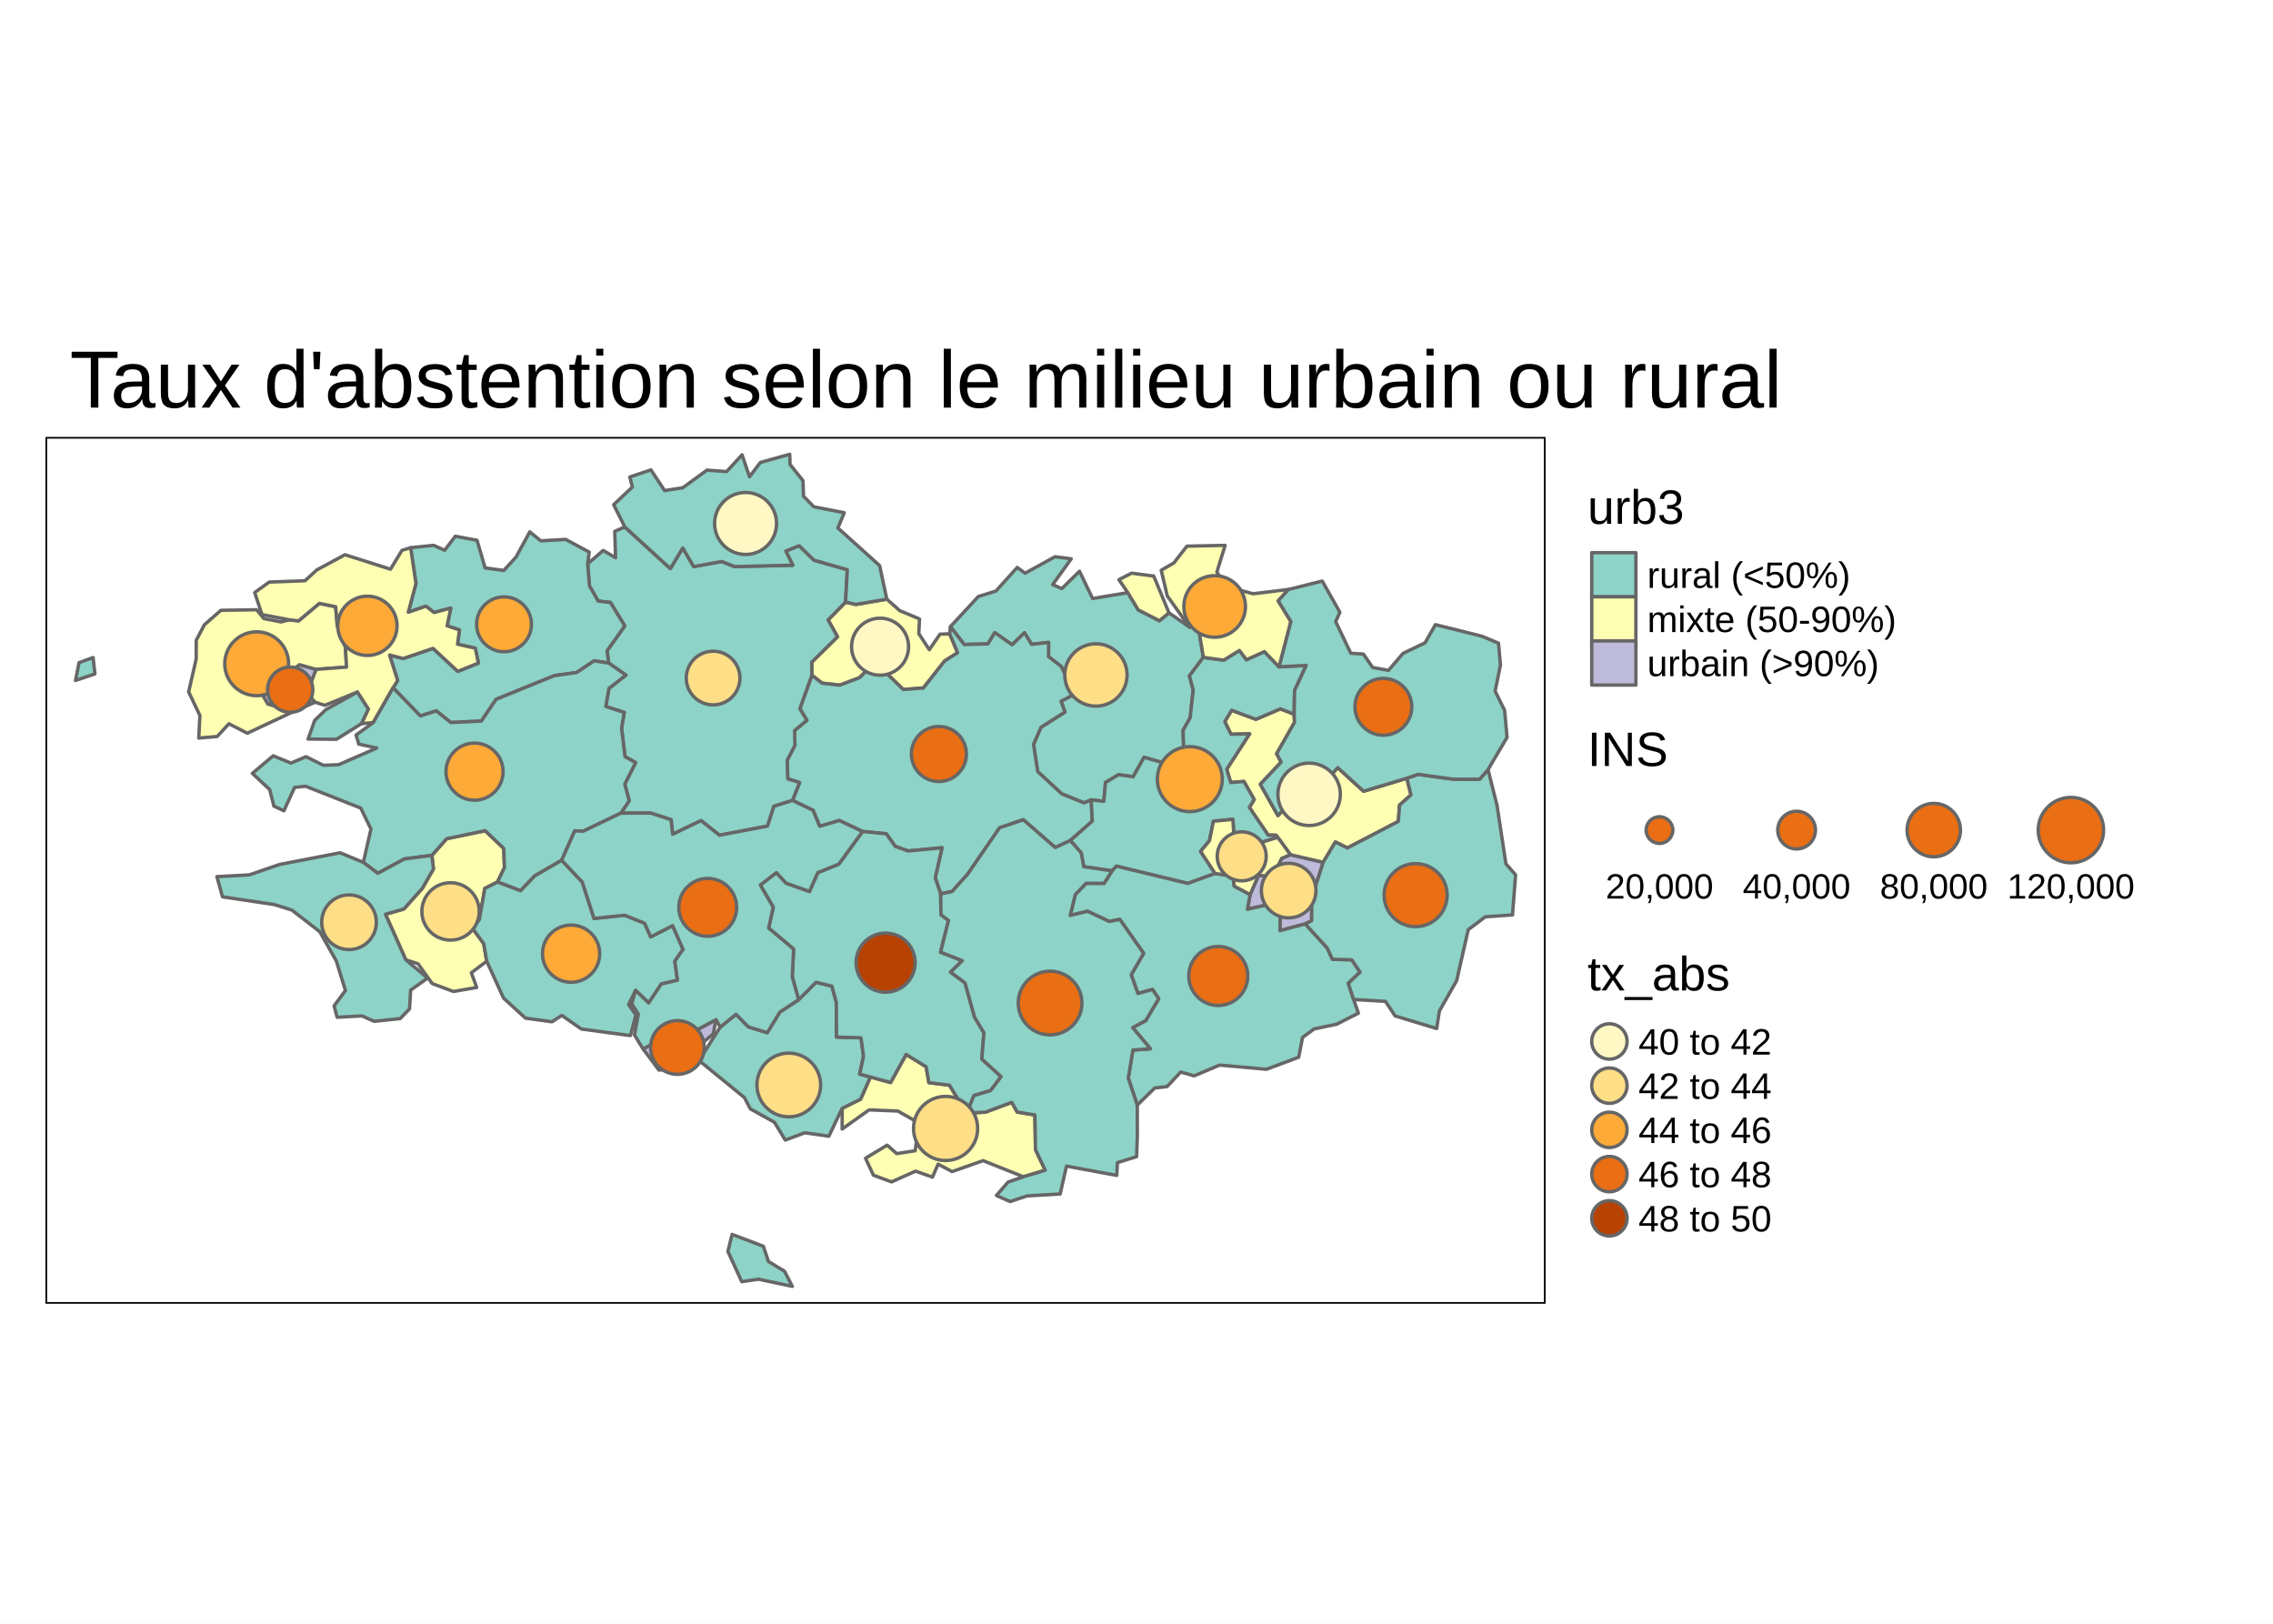
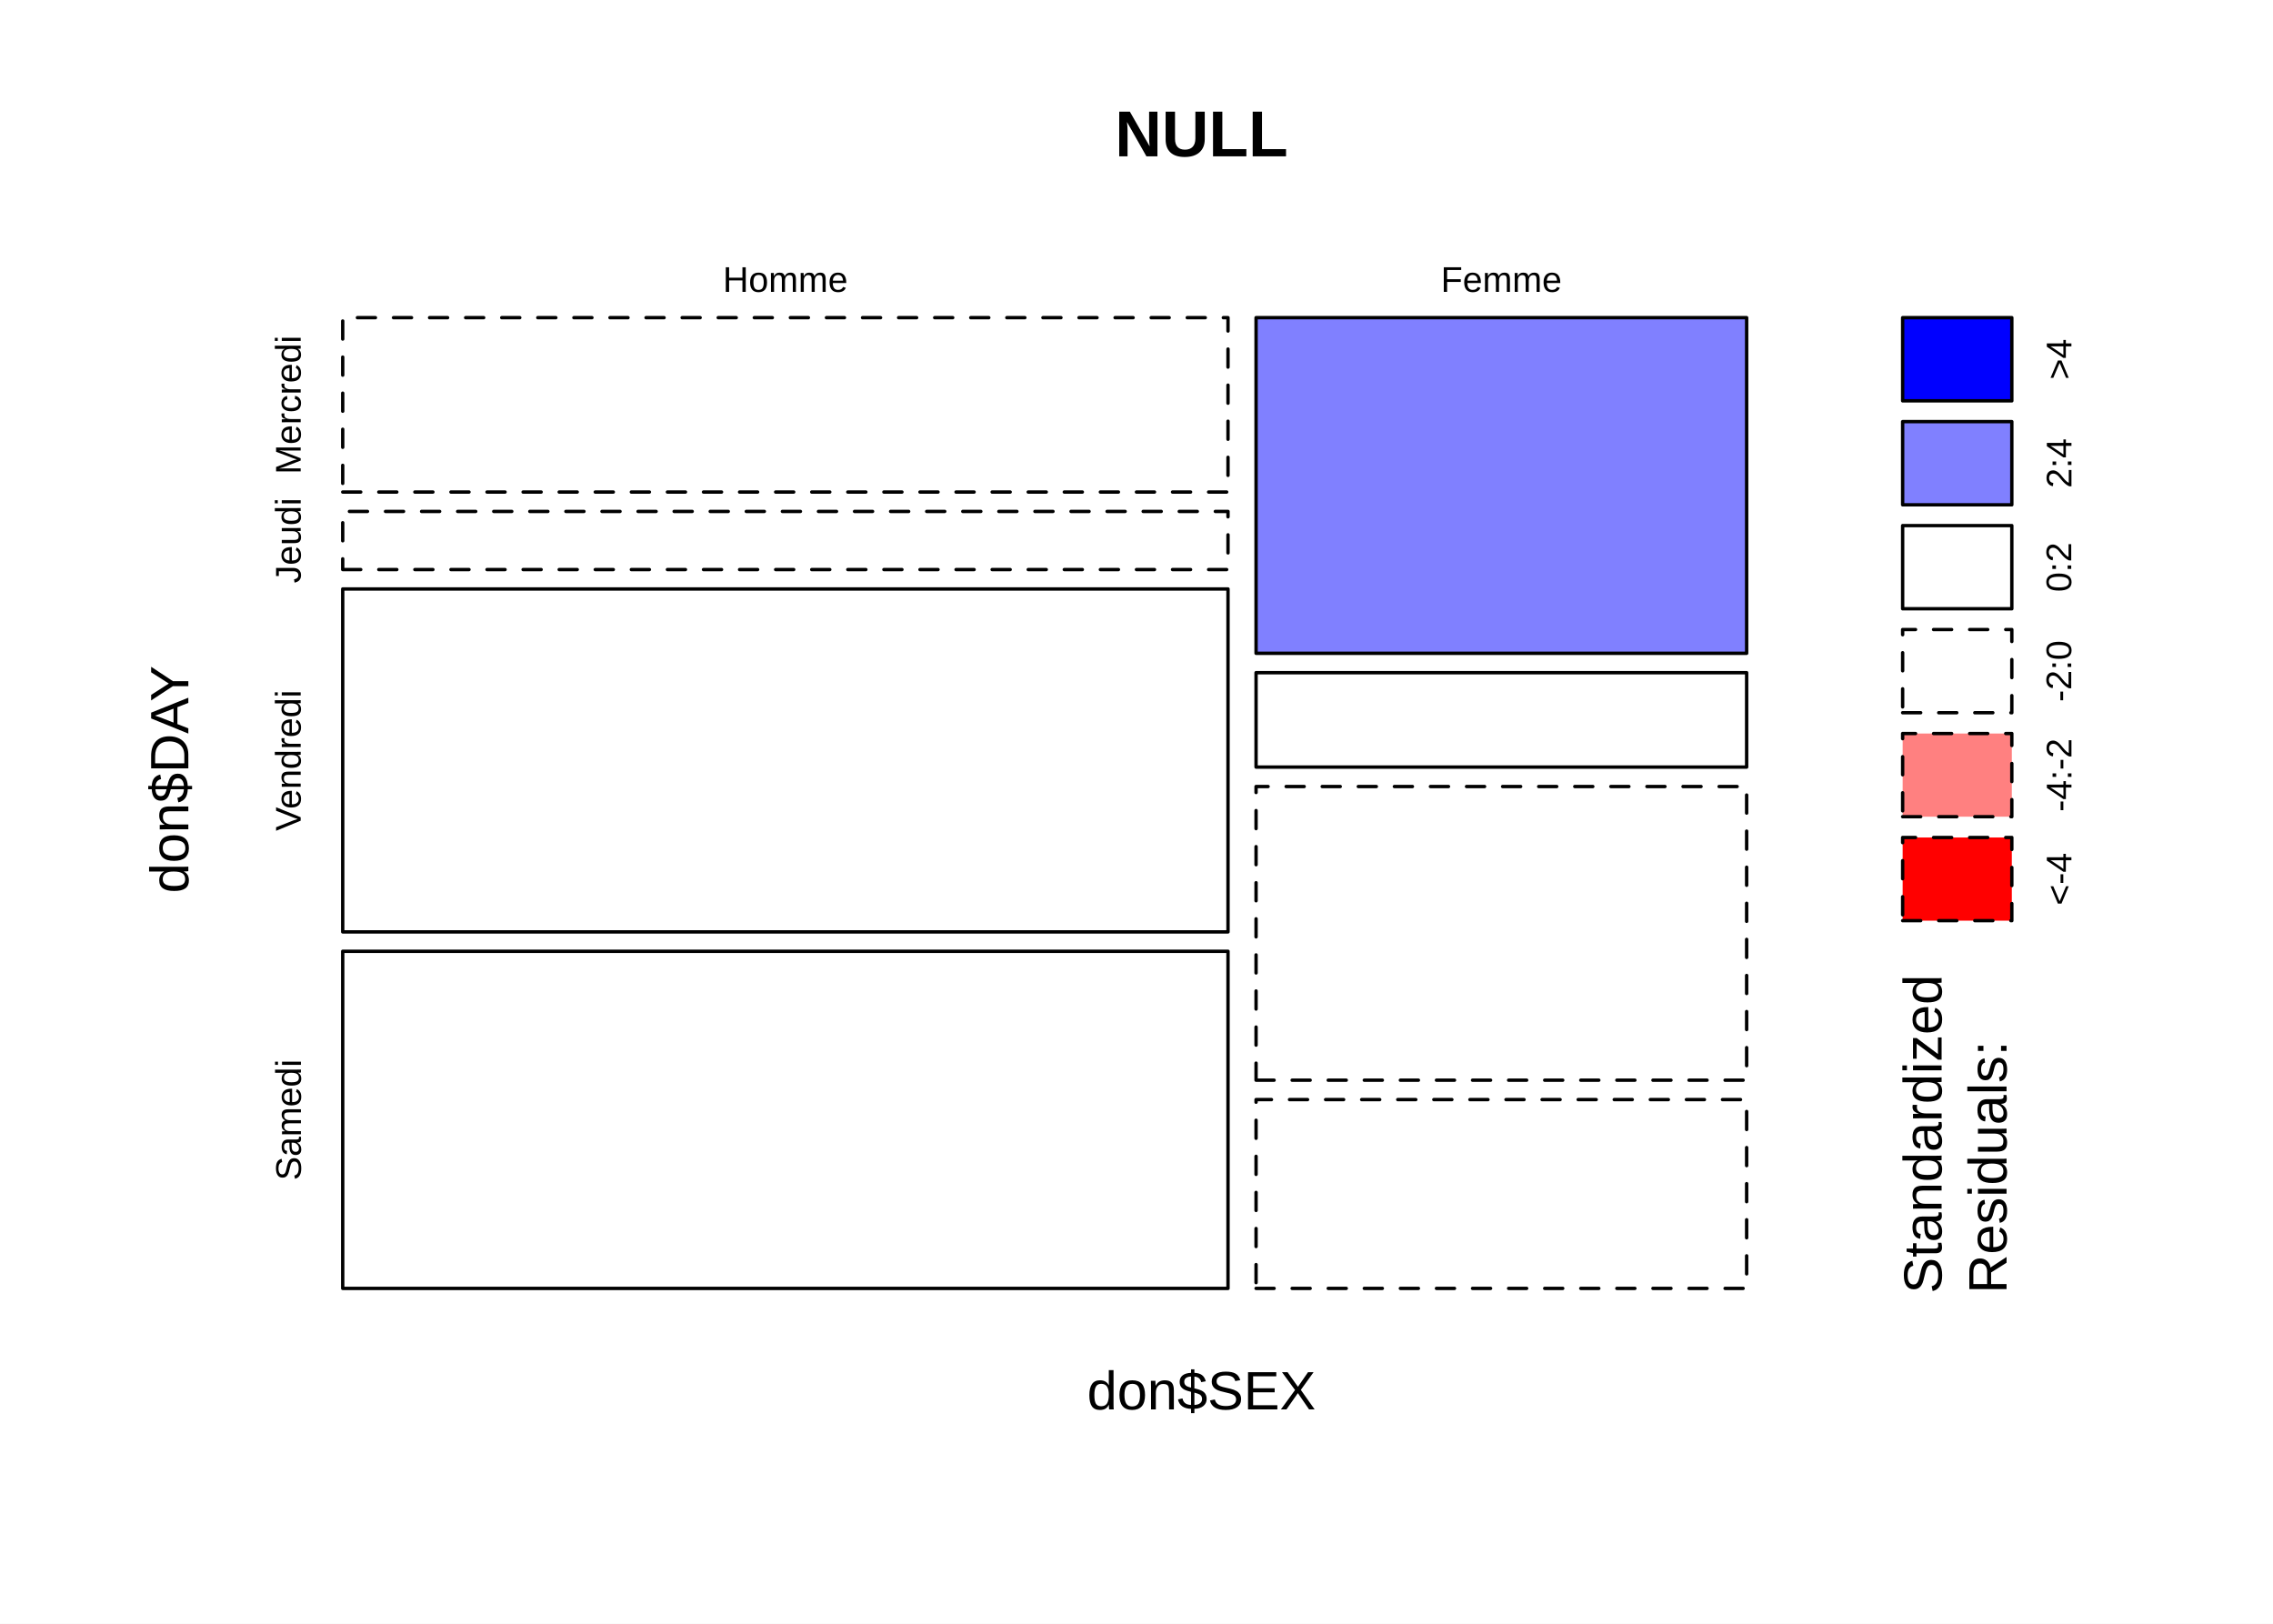
- <svg xmlns="http://www.w3.org/2000/svg" class="svglite" width="504.00pt" height="360.00pt" viewBox="0 0 504.00 360.00">
-   <defs>
-     <style type="text/css">
+ <svg xmlns="http://www.w3.org/2000/svg" width="504.00pt" height="360.00pt" viewBox="0 0 504.00 360.00">
+   <g class="svglite">
+     <defs>
+       <style type="text/css">
    .svglite line, .svglite polyline, .svglite polygon, .svglite path, .svglite rect, .svglite circle {
      fill: none;
      stroke: #000000;
      stroke-linecap: round;
      stroke-linejoin: round;
      stroke-miterlimit: 10.00;
    }
    .svglite text {
      white-space: pre;
    }
+     .svglite g.glyphgroup path {
+       fill: inherit;
+       stroke: none;
+     }
  </style>
-   </defs>
-   <rect width="100%" height="100%" style="stroke: none; fill: #FFFFFF;" />
-   <defs>
-     <clipPath id="cpMC4wMHw1MDQuMDB8MC4wMHwzNjAuMDA=">
-       <rect x="0.00" y="0.00" width="504.00" height="360.00" />
-     </clipPath>
-   </defs>
-   <g clip-path="url(#cpMC4wMHw1MDQuMDB8MC4wMHwzNjAuMDA=)">
+     </defs>
+     <rect width="100%" height="100%" style="stroke: none; fill: #FFFFFF;" />
+     <defs>
+       <clipPath id="cpMC4wMHw1MDQuMDB8MC4wMHwzNjAuMDA=">
+         <rect x="0.00" y="0.00" width="504.00" height="360.00" />
+       </clipPath>
+     </defs>
+     <g clip-path="url(#cpMC4wMHw1MDQuMDB8MC4wMHwzNjAuMDA=)">
</g>
-   <defs>
-     <clipPath id="cpMTAuMDh8NDkzLjkyfDcwLjk1fDk2Ljg3">
-       <rect x="10.08" y="70.95" width="483.83" height="25.92" />
-     </clipPath>
-   </defs>
-   <g clip-path="url(#cpMTAuMDh8NDkzLjkyfDcwLjk1fDk2Ljg3)">
- </g>
-   <g clip-path="url(#cpMC4wMHw1MDQuMDB8MC4wMHwzNjAuMDA=)">
- </g>
-   <defs>
-     <clipPath id="cpMTAuMDh8MzQyLjcyfDk2Ljg3fDI4OS4wNQ==">
-       <rect x="10.08" y="96.87" width="332.63" height="192.18" />
-     </clipPath>
-   </defs>
-   <g clip-path="url(#cpMTAuMDh8MzQyLjcyfDk2Ljg3fDI4OS4wNQ==)">
- </g>
-   <g clip-path="url(#cpMC4wMHw1MDQuMDB8MC4wMHwzNjAuMDA=)">
- </g>
-   <defs>
-     <clipPath id="cpMzQyLjcyfDQ5My45Mnw5Ni44N3wyODkuMDU=">
-       <rect x="342.72" y="96.87" width="151.20" height="192.18" />
-     </clipPath>
-   </defs>
-   <g clip-path="url(#cpMzQyLjcyfDQ5My45Mnw5Ni44N3wyODkuMDU=)">
- </g>
-   <defs>
-     <clipPath id="cpMzUwLjQyfDQ4Ni41MHwxMDQuNTd8MTIwLjAx">
-       <rect x="350.42" y="104.57" width="136.08" height="15.44" />
-     </clipPath>
-   </defs>
-   <g clip-path="url(#cpMzUwLjQyfDQ4Ni41MHwxMDQuNTd8MTIwLjAx)">
- </g>
-   <g clip-path="url(#cpMzQyLjcyfDQ5My45Mnw5Ni44N3wyODkuMDU=)">
- </g>
-   <defs>
-     <clipPath id="cpMzUwLjQyfDQ4Ni41MHwxMjAuMDF8MTU0LjQx">
-       <rect x="350.42" y="120.01" width="136.08" height="34.40" />
-     </clipPath>
-   </defs>
-   <g clip-path="url(#cpMzUwLjQyfDQ4Ni41MHwxMjAuMDF8MTU0LjQx)">
- </g>
-   <g clip-path="url(#cpMzQyLjcyfDQ5My45Mnw5Ni44N3wyODkuMDU=)">
- </g>
-   <defs>
-     <clipPath id="cpMzUwLjQyfDQ4Ni41MHwxNTQuNDF8MTU4LjI3">
-       <rect x="350.42" y="154.41" width="136.08" height="3.86" />
-     </clipPath>
-   </defs>
-   <g clip-path="url(#cpMzUwLjQyfDQ4Ni41MHwxNTQuNDF8MTU4LjI3)">
- </g>
-   <g clip-path="url(#cpMzQyLjcyfDQ5My45Mnw5Ni44N3wyODkuMDU=)">
- </g>
-   <defs>
-     <clipPath id="cpMzUwLjQyfDQ4Ni41MHwxNTguMjd8MTczLjcx">
-       <rect x="350.42" y="158.27" width="136.08" height="15.44" />
-     </clipPath>
-   </defs>
-   <g clip-path="url(#cpMzUwLjQyfDQ4Ni41MHwxNTguMjd8MTczLjcx)">
- </g>
-   <g clip-path="url(#cpMzQyLjcyfDQ5My45Mnw5Ni44N3wyODkuMDU=)">
- </g>
-   <defs>
-     <clipPath id="cpMzUwLjQyfDQ4Ni41MHwxNzMuNzF8MjA0LjE4">
-       <rect x="350.42" y="173.71" width="136.08" height="30.46" />
-     </clipPath>
-   </defs>
-   <g clip-path="url(#cpMzUwLjQyfDQ4Ni41MHwxNzMuNzF8MjA0LjE4)">
- </g>
-   <g clip-path="url(#cpMzQyLjcyfDQ5My45Mnw5Ni44N3wyODkuMDU=)">
- </g>
-   <defs>
-     <clipPath id="cpMzUwLjQyfDQ4Ni41MHwyMDQuMTh8MjA4LjA0">
-       <rect x="350.42" y="204.18" width="136.08" height="3.86" />
-     </clipPath>
-   </defs>
-   <g clip-path="url(#cpMzUwLjQyfDQ4Ni41MHwyMDQuMTh8MjA4LjA0)">
- </g>
-   <g clip-path="url(#cpMzQyLjcyfDQ5My45Mnw5Ni44N3wyODkuMDU=)">
- </g>
-   <defs>
-     <clipPath id="cpMzUwLjQyfDQ4Ni41MHwyMDguMDR8MjIzLjQ4">
-       <rect x="350.42" y="208.04" width="136.08" height="15.44" />
-     </clipPath>
-   </defs>
-   <g clip-path="url(#cpMzUwLjQyfDQ4Ni41MHwyMDguMDR8MjIzLjQ4)">
- </g>
-   <g clip-path="url(#cpMzQyLjcyfDQ5My45Mnw5Ni44N3wyODkuMDU=)">
- </g>
-   <defs>
-     <clipPath id="cpMzUwLjQyfDQ4Ni41MHwyMjMuNDh8Mjc3LjUz">
-       <rect x="350.42" y="223.48" width="136.08" height="54.05" />
-     </clipPath>
-   </defs>
-   <g clip-path="url(#cpMzUwLjQyfDQ4Ni41MHwyMjMuNDh8Mjc3LjUz)">
- </g>
-   <g clip-path="url(#cpMzQyLjcyfDQ5My45Mnw5Ni44N3wyODkuMDU=)">
- </g>
-   <g clip-path="url(#cpMC4wMHw1MDQuMDB8MC4wMHwzNjAuMDA=)">
- </g>
-   <g clip-path="url(#cpMTAuMDh8NDkzLjkyfDcwLjk1fDk2Ljg3)">
-     <text x="15.48" y="90.37" style="font-size: 18.00px; font-family: &quot;Arial&quot;;" textLength="381.61px" lengthAdjust="spacingAndGlyphs">Taux d'abstention selon le milieu urbain ou rural</text>
+     <defs>
+       <clipPath id="cpNTkuMDR8NDczLjc2fDU5LjA0fDI4Ni41Ng==">
+         <rect x="59.04" y="59.04" width="414.72" height="227.52" />
+       </clipPath>
+     </defs>
+     <g clip-path="url(#cpNTkuMDR8NDczLjc2fDU5LjA0fDI4Ni41Ng==)">
+       <text transform="translate(430.52,286.79) rotate(-90)" style="font-size: 12.00px; font-family: &quot;Arial&quot;;" textLength="70.70px" lengthAdjust="spacingAndGlyphs">Standardized</text>
+       <text transform="translate(444.92,286.79) rotate(-90)" style="font-size: 12.00px; font-family: &quot;Arial&quot;;" textLength="56.03px" lengthAdjust="spacingAndGlyphs">Residuals:</text>
+       <polygon points="421.88,204.12 446.09,204.12 446.09,185.68 421.88,185.68 " style="stroke-width: 0.75; stroke-dasharray: 4.00,4.00; fill: #FF0000;" />
+       <polygon points="421.88,181.07 446.09,181.07 446.09,162.63 421.88,162.63 " style="stroke-width: 0.75; stroke-dasharray: 4.00,4.00; fill: #FF8080;" />
+       <polygon points="421.88,158.02 446.09,158.02 446.09,139.58 421.88,139.58 " style="stroke-width: 0.75; stroke-dasharray: 4.00,4.00; fill: #FFFFFF;" />
+       <polygon points="421.88,134.97 446.09,134.97 446.09,116.53 421.88,116.53 " style="stroke-width: 0.75; fill: #FFFFFF;" />
+       <polygon points="421.88,111.92 446.09,111.92 446.09,93.48 421.88,93.48 " style="stroke-width: 0.75; fill: #8080FF;" />
+       <polygon points="421.88,88.87 446.09,88.87 446.09,70.43 421.88,70.43 " style="stroke-width: 0.75; fill: #0000FF;" />
+     </g>
+     <g clip-path="url(#cpMC4wMHw1MDQuMDB8MC4wMHwzNjAuMDA=)">
+       <text transform="translate(459.30,194.90) rotate(-90)" text-anchor="middle" style="font-size: 7.92px; font-family: &quot;Arial&quot;;" textLength="11.64px" lengthAdjust="spacingAndGlyphs">&lt;-4</text>
+       <text transform="translate(459.31,171.85) rotate(-90)" text-anchor="middle" style="font-size: 7.92px; font-family: &quot;Arial&quot;;" textLength="16.27px" lengthAdjust="spacingAndGlyphs">-4:-2</text>
+       <text transform="translate(459.26,148.80) rotate(-90)" text-anchor="middle" style="font-size: 7.92px; font-family: &quot;Arial&quot;;" textLength="13.62px" lengthAdjust="spacingAndGlyphs">-2:0</text>
+       <text transform="translate(459.26,125.75) rotate(-90)" text-anchor="middle" style="font-size: 7.92px; font-family: &quot;Arial&quot;;" textLength="10.98px" lengthAdjust="spacingAndGlyphs">0:2</text>
+       <text transform="translate(459.31,102.70) rotate(-90)" text-anchor="middle" style="font-size: 7.92px; font-family: &quot;Arial&quot;;" textLength="10.98px" lengthAdjust="spacingAndGlyphs">2:4</text>
+       <text transform="translate(459.30,79.65) rotate(-90)" text-anchor="middle" style="font-size: 7.92px; font-family: &quot;Arial&quot;;" textLength="9.00px" lengthAdjust="spacingAndGlyphs">&gt;4</text>
+       <text x="266.40" y="34.67" text-anchor="middle" style="font-size: 14.40px; font-weight: bold; font-family: &quot;Arial&quot;;" textLength="38.38px" lengthAdjust="spacingAndGlyphs">NULL</text>
+       <text x="266.40" y="312.48" text-anchor="middle" style="font-size: 12.00px; font-family: &quot;Arial&quot;;" textLength="50.69px" lengthAdjust="spacingAndGlyphs">don$SEX</text>
+       <text transform="translate(41.76,172.80) rotate(-90)" text-anchor="middle" style="font-size: 12.00px; font-family: &quot;Arial&quot;;" textLength="50.47px" lengthAdjust="spacingAndGlyphs">don$DAY</text>
+       <text x="174.14" y="64.71" text-anchor="middle" style="font-size: 7.92px; font-family: &quot;Arial&quot;;" textLength="27.67px" lengthAdjust="spacingAndGlyphs">Homme</text>
+       <text x="332.90" y="64.71" text-anchor="middle" style="font-size: 7.92px; font-family: &quot;Arial&quot;;" textLength="26.80px" lengthAdjust="spacingAndGlyphs">Femme</text>
+       <text transform="translate(66.67,89.76) rotate(-90)" text-anchor="middle" style="font-size: 7.92px; font-family: &quot;Arial&quot;;" textLength="30.75px" lengthAdjust="spacingAndGlyphs">Mercredi</text>
+       <text transform="translate(66.67,119.83) rotate(-90)" text-anchor="middle" style="font-size: 7.92px; font-family: &quot;Arial&quot;;" textLength="18.88px" lengthAdjust="spacingAndGlyphs">Jeudi</text>
+       <text transform="translate(66.67,168.59) rotate(-90)" text-anchor="middle" style="font-size: 7.92px; font-family: &quot;Arial&quot;;" textLength="31.17px" lengthAdjust="spacingAndGlyphs">Vendredi</text>
+       <text transform="translate(66.72,248.28) rotate(-90)" text-anchor="middle" style="font-size: 7.92px; font-family: &quot;Arial&quot;;" textLength="26.78px" lengthAdjust="spacingAndGlyphs">Samedi</text>
+     </g>
+     <g clip-path="url(#cpNTkuMDR8NDczLjc2fDU5LjA0fDI4Ni41Ng==)">
+       <polygon points="75.99,109.09 272.29,109.09 272.29,70.43 75.99,70.43 " style="stroke-width: 0.75; stroke-dasharray: 4.00,4.00; fill: #FFFFFF;" />
+       <polygon points="75.99,126.28 272.29,126.28 272.29,113.39 75.99,113.39 " style="stroke-width: 0.75; stroke-dasharray: 4.00,4.00; fill: #FFFFFF;" />
+       <polygon points="75.99,206.61 272.29,206.61 272.29,130.58 75.99,130.58 " style="stroke-width: 0.75; fill: #FFFFFF;" />
+       <polygon points="75.99,285.65 272.29,285.65 272.29,210.91 75.99,210.91 " style="stroke-width: 0.75; fill: #FFFFFF;" />
+       <polygon points="278.51,144.84 387.29,144.84 387.29,70.43 278.51,70.43 " style="stroke-width: 0.75; fill: #8080FF;" />
+       <polygon points="278.51,170.07 387.29,170.07 387.29,149.14 278.51,149.14 " style="stroke-width: 0.75; fill: #FFFFFF;" />
+       <polygon points="278.51,239.49 387.29,239.49 387.29,174.38 278.51,174.38 " style="stroke-width: 0.75; stroke-dasharray: 4.00,4.00; fill: #FFFFFF;" />
+       <polygon points="278.51,285.65 387.29,285.65 387.29,243.79 278.51,243.79 " style="stroke-width: 0.75; stroke-dasharray: 4.00,4.00; fill: #FFFFFF;" />
+     </g>
  </g>
-   <g clip-path="url(#cpMC4wMHw1MDQuMDB8MC4wMHwzNjAuMDA=)">
- </g>
-   <g clip-path="url(#cpMTAuMDh8MzQyLjcyfDk2Ljg3fDI4OS4wNQ==)">
-     <rect x="10.08" y="96.87" width="332.63" height="192.18" style="stroke-width: 0.75; stroke: none; fill: #FFFFFF;" />
-     <path d="M 182.28 151.47 L 180.02 149.70 L 179.99 146.81 L 185.70 141.18 L 183.61 137.44 L 187.49 133.49 L 189.78 134.01 L 196.64 132.84 L 199.49 135.38 L 203.89 137.23 L 203.73 140.48 L 206.06 144.05 L 208.42 140.61 L 210.58 140.52 L 212.34 144.72 L 209.45 146.55 L 204.75 152.53 L 200.29 152.88 L 194.05 146.82 L 190.57 150.26 L 186.22 151.90 L 182.28 151.47 Z" style="fill-rule: evenodd; fill: #FFFFB3; stroke-width: 0.75; stroke: #666666;" />
-     <path d="M 213.80 142.90 L 210.74 138.93 L 216.93 132.25 L 220.82 131.05 L 225.55 125.81 L 227.29 127.09 L 233.93 123.43 L 237.53 123.90 L 233.41 129.61 L 235.44 130.50 L 239.36 126.65 L 242.27 132.70 L 250.08 131.40 L 252.38 135.21 L 257.08 137.62 L 259.20 135.87 L 263.79 139.06 L 265.60 138.32 L 266.83 145.74 L 263.74 149.84 L 264.57 152.95 L 263.91 159.10 L 262.32 161.94 L 262.50 166.77 L 258.63 169.33 L 253.68 167.90 L 251.26 172.22 L 248.03 171.76 L 245.13 173.48 L 244.76 177.66 L 241.95 177.34 L 240.36 178.01 L 235.41 176.00 L 230.08 171.05 L 229.17 165.03 L 230.81 161.25 L 236.14 157.86 L 235.26 155.47 L 238.32 153.85 L 235.31 147.77 L 232.49 145.58 L 232.51 142.43 L 228.73 142.86 L 227.17 140.29 L 224.42 142.95 L 220.57 140.26 L 219.05 142.76 L 213.80 142.90 Z" style="fill-rule: evenodd; fill: #8DD3C7; stroke-width: 0.75; stroke: #666666;" />
-     <path d="M 196.52 184.86 L 191.25 184.35 L 186.11 181.92 L 181.75 183.20 L 180.29 179.66 L 175.72 177.46 L 177.29 173.51 L 174.67 172.67 L 174.55 168.55 L 176.25 165.27 L 176.19 161.96 L 178.91 159.71 L 177.36 157.11 L 180.02 149.70 L 182.28 151.47 L 186.22 151.90 L 190.57 150.26 L 194.05 146.82 L 200.29 152.88 L 204.75 152.53 L 209.45 146.55 L 212.34 144.72 L 210.58 140.52 L 210.74 138.93 L 213.80 142.90 L 219.05 142.76 L 220.57 140.26 L 224.42 142.95 L 227.17 140.29 L 228.73 142.86 L 232.51 142.43 L 232.49 145.58 L 235.31 147.77 L 238.32 153.85 L 235.26 155.47 L 236.14 157.86 L 230.81 161.25 L 229.17 165.03 L 230.08 171.05 L 235.41 176.00 L 240.36 178.01 L 241.95 177.34 L 242.20 182.05 L 237.33 186.35 L 233.98 187.91 L 226.90 181.74 L 221.64 183.53 L 214.55 193.82 L 211.11 197.66 L 208.58 198.17 L 207.37 194.62 L 208.87 187.96 L 201.37 188.67 L 198.50 187.65 L 196.52 184.86 Z" style="fill-rule: evenodd; fill: #8DD3C7; stroke-width: 0.75; stroke: #666666;" />
-     <path d="M 187.88 126.31 L 187.49 133.49 L 183.61 137.44 L 185.70 141.18 L 179.99 146.81 L 180.02 149.70 L 177.36 157.11 L 178.91 159.71 L 176.19 161.96 L 176.25 165.27 L 174.55 168.55 L 174.67 172.67 L 177.29 173.51 L 175.72 177.46 L 171.59 178.77 L 170.19 183.16 L 159.52 185.18 L 155.45 181.94 L 149.15 184.96 L 148.80 181.73 L 144.25 180.27 L 137.67 180.28 L 139.51 177.54 L 138.53 173.85 L 140.93 169.08 L 138.59 167.76 L 137.82 161.45 L 138.42 157.96 L 134.32 156.63 L 135.02 152.62 L 138.79 149.68 L 134.96 147.00 L 134.60 144.28 L 138.53 138.77 L 135.35 133.58 L 132.64 133.27 L 130.70 129.90 L 130.31 125.00 L 133.75 122.04 L 136.49 123.66 L 136.31 117.81 L 138.54 116.83 L 148.64 126.06 L 151.39 121.50 L 153.82 125.62 L 160.03 124.49 L 162.87 125.62 L 175.78 125.31 L 174.24 122.17 L 177.20 120.99 L 180.48 124.19 L 187.88 126.31 Z" style="fill-rule: evenodd; fill: #8DD3C7; stroke-width: 0.75; stroke: #666666;" />
-     <path d="M 189.78 134.01 L 187.49 133.49 L 187.88 126.31 L 180.48 124.19 L 177.20 120.99 L 174.24 122.17 L 175.78 125.31 L 162.87 125.62 L 160.03 124.49 L 153.82 125.62 L 151.39 121.50 L 148.64 126.06 L 138.54 116.83 L 136.07 111.90 L 140.22 107.98 L 139.65 105.75 L 144.34 104.18 L 147.36 108.76 L 151.38 108.15 L 156.75 104.23 L 161.11 104.56 L 164.54 100.84 L 166.19 105.70 L 168.60 102.53 L 175.11 100.72 L 175.18 102.97 L 178.05 106.57 L 178.17 110.02 L 180.45 112.36 L 187.20 113.67 L 185.79 117.06 L 195.04 125.40 L 196.64 132.84 L 189.78 134.01 Z" style="fill-rule: evenodd; fill: #8DD3C7; stroke-width: 0.75; stroke: #666666;" />
-     <path d="M 111.86 192.33 L 110.31 195.55 L 107.50 196.98 L 106.28 203.93 L 104.69 205.70 L 107.26 209.22 L 107.93 213.12 L 104.51 215.66 L 105.70 218.93 L 100.55 219.82 L 95.83 218.07 L 92.69 213.67 L 89.98 212.81 L 85.47 202.70 L 89.56 201.53 L 93.65 196.94 L 96.11 192.65 L 95.76 189.64 L 99.04 185.95 L 107.58 184.17 L 111.70 188.11 L 111.86 192.33 Z" style="fill-rule: evenodd; fill: #FFFFB3; stroke-width: 0.75; stroke: #666666;" />
-     <path d="M 66.41 147.37 L 70.10 148.41 L 68.04 153.74 L 69.89 155.69 L 65.09 157.76 L 59.38 156.10 L 56.99 151.96 L 61.22 151.16 L 66.41 147.37 Z" style="fill-rule: evenodd; fill: #BEBADA; stroke-width: 0.75; stroke: #666666;" />
-     <path d="M 62.32 137.89 L 64.17 137.42 L 66.20 137.65 L 70.80 133.78 L 74.43 134.51 L 74.79 138.75 L 76.59 143.47 L 76.84 147.90 L 70.10 148.41 L 66.41 147.37 L 61.22 151.16 L 56.99 151.96 L 59.38 156.10 L 65.09 157.76 L 54.83 162.56 L 50.76 160.47 L 48.15 163.29 L 44.08 163.64 L 44.32 158.63 L 41.83 153.40 L 43.50 146.12 L 43.52 141.94 L 45.32 138.52 L 48.99 135.31 L 56.90 135.19 L 58.50 137.14 L 62.32 137.89 Z" style="fill-rule: evenodd; fill: #FFFFB3; stroke-width: 0.75; stroke: #666666;" />
-     <path d="M 130.65 122.40 L 130.31 125.00 L 130.70 129.90 L 132.64 133.27 L 135.35 133.58 L 138.53 138.77 L 134.60 144.28 L 134.96 147.00 L 131.74 146.51 L 127.88 149.10 L 122.93 149.80 L 110.00 155.05 L 106.74 159.87 L 99.96 160.19 L 96.72 157.61 L 93.21 158.74 L 87.16 152.49 L 88.17 150.88 L 86.38 145.22 L 89.38 146.00 L 96.01 143.75 L 101.51 148.85 L 106.08 147.01 L 105.38 143.71 L 101.45 142.83 L 101.88 139.66 L 99.14 138.75 L 99.95 134.82 L 96.24 135.80 L 94.45 134.40 L 90.53 135.75 L 92.23 129.38 L 91.05 121.43 L 96.16 120.91 L 98.59 122.00 L 100.96 118.89 L 105.78 119.79 L 107.57 125.92 L 111.71 126.47 L 114.42 123.51 L 117.47 117.92 L 119.92 119.91 L 125.42 119.59 L 130.65 122.40 Z" style="fill-rule: evenodd; fill: #8DD3C7; stroke-width: 0.75; stroke: #666666;" />
-     <path d="M 82.76 160.21 L 80.15 160.44 L 81.66 157.22 L 79.24 153.44 L 72.02 156.38 L 69.89 155.69 L 68.04 153.74 L 70.10 148.41 L 76.84 147.90 L 76.59 143.47 L 74.79 138.75 L 74.43 134.51 L 70.80 133.78 L 66.20 137.65 L 64.17 137.42 L 58.09 136.26 L 56.47 131.38 L 59.69 129.05 L 67.62 128.76 L 70.26 126.35 L 76.49 122.99 L 86.59 126.20 L 89.12 122.02 L 91.05 121.43 L 92.23 129.38 L 90.53 135.75 L 94.45 134.40 L 96.24 135.80 L 99.95 134.82 L 99.14 138.75 L 101.88 139.66 L 101.45 142.83 L 105.38 143.71 L 106.08 147.01 L 101.51 148.85 L 96.01 143.75 L 89.38 146.00 L 86.38 145.22 L 88.17 150.88 L 87.16 152.49 L 82.76 160.21 Z" style="fill-rule: evenodd; fill: #FFFFB3; stroke-width: 0.75; stroke: #666666;" />
-     <path d="M 139.51 177.54 L 137.67 180.28 L 129.34 184.28 L 127.43 184.22 L 124.55 190.73 L 118.56 194.20 L 115.43 197.49 L 110.31 195.55 L 111.86 192.33 L 111.70 188.11 L 107.58 184.17 L 99.04 185.95 L 95.76 189.64 L 89.69 190.43 L 83.78 193.62 L 80.56 191.20 L 82.25 183.80 L 79.99 179.16 L 67.76 174.32 L 65.32 174.58 L 62.95 179.76 L 60.73 178.73 L 59.80 175.05 L 55.95 171.47 L 60.58 167.57 L 64.51 169.18 L 67.84 167.77 L 71.71 169.67 L 75.08 169.54 L 83.55 165.85 L 79.55 164.98 L 78.95 162.96 L 82.76 160.21 L 87.16 152.49 L 93.21 158.74 L 96.72 157.61 L 99.96 160.19 L 106.74 159.87 L 110.00 155.05 L 122.93 149.80 L 127.88 149.10 L 131.74 146.51 L 134.96 147.00 L 138.79 149.68 L 135.02 152.62 L 134.32 156.63 L 138.42 157.96 L 137.82 161.45 L 138.59 167.76 L 140.93 169.08 L 138.53 173.85 L 139.51 177.54 Z" style="fill-rule: evenodd; fill: #8DD3C7; stroke-width: 0.75; stroke: #666666;" />
-     <path d="M 72.21 157.36 L 79.24 153.44 L 81.66 157.22 L 80.15 160.44 L 74.60 163.91 L 68.31 163.85 L 69.78 159.71 L 72.21 157.36 Z" style="fill-rule: evenodd; fill: #8DD3C7; stroke-width: 0.75; stroke: #666666;" />
-     <path d="M 21.05 149.41 L 16.74 150.87 L 17.53 146.91 L 20.64 145.79 L 21.05 149.41 Z" style="fill-rule: evenodd; fill: #8DD3C7; stroke-width: 0.75; stroke: #666666;" />
-     <path d="M 75.42 189.07 L 80.56 191.20 L 83.78 193.62 L 89.69 190.43 L 95.76 189.64 L 96.11 192.65 L 93.65 196.94 L 89.56 201.53 L 85.47 202.70 L 89.98 212.81 L 94.81 216.85 L 91.05 219.53 L 90.81 223.68 L 88.74 225.83 L 82.97 226.44 L 80.27 225.24 L 74.75 225.54 L 74.08 223.00 L 76.60 219.60 L 74.56 213.03 L 70.90 206.57 L 64.75 201.79 L 60.87 200.56 L 49.34 198.84 L 48.09 194.36 L 55.24 193.98 L 62.00 191.66 L 75.42 189.07 Z" style="fill-rule: evenodd; fill: #8DD3C7; stroke-width: 0.75; stroke: #666666;" />
-     <path d="M 143.83 222.36 L 140.93 219.58 L 139.38 222.73 L 140.99 225.00 L 139.79 229.60 L 128.92 228.15 L 124.56 225.13 L 122.40 226.54 L 116.51 225.73 L 111.65 221.29 L 107.93 213.12 L 107.26 209.22 L 104.69 205.70 L 106.28 203.93 L 107.50 196.98 L 110.31 195.55 L 115.43 197.49 L 118.56 194.20 L 124.55 190.73 L 129.10 195.55 L 131.72 203.63 L 138.50 202.91 L 142.92 204.68 L 144.29 207.71 L 149.14 205.22 L 151.46 210.49 L 149.64 213.08 L 150.22 217.33 L 146.64 218.16 L 143.83 222.36 Z" style="fill-rule: evenodd; fill: #8DD3C7; stroke-width: 0.75; stroke: #666666;" />
-     <path d="M 284.19 190.31 L 286.13 189.50 L 293.40 191.17 L 290.88 199.08 L 290.83 204.16 L 289.42 204.84 L 283.81 206.33 L 283.86 202.86 L 281.06 200.60 L 276.60 201.59 L 277.19 198.33 L 279.06 194.07 L 282.18 194.32 L 284.19 190.31 Z" style="fill-rule: evenodd; fill: #BEBADA; stroke-width: 0.75; stroke: #666666;" />
-     <path d="M 283.90 157.16 L 286.95 158.34 L 287.04 160.15 L 283.08 167.11 L 284.08 168.96 L 279.46 173.88 L 283.36 180.82 L 286.49 177.47 L 291.06 178.77 L 291.59 173.14 L 294.03 173.10 L 296.62 170.19 L 302.35 175.43 L 311.95 172.54 L 312.86 176.24 L 310.33 178.50 L 310.06 182.12 L 298.76 188.00 L 296.10 186.68 L 293.40 191.17 L 286.13 189.50 L 283.88 186.40 L 283.30 185.65 L 282.94 185.18 L 281.19 185.15 L 277.02 179.00 L 278.09 177.27 L 275.82 173.26 L 272.89 173.50 L 272.00 170.54 L 277.08 162.69 L 272.95 162.80 L 271.57 159.98 L 273.09 157.47 L 278.48 159.48 L 283.90 157.16 Z" style="fill-rule: evenodd; fill: #FFFFB3; stroke-width: 0.75; stroke: #666666;" />
-     <path d="M 281.19 185.15 L 282.94 185.18 L 283.30 185.65 L 276.05 187.90 L 273.62 185.80 L 273.37 181.66 L 269.06 182.07 L 268.18 186.39 L 266.21 188.75 L 269.43 193.66 L 263.38 195.86 L 247.55 192.04 L 246.59 193.07 L 240.30 192.15 L 239.74 189.09 L 237.33 186.35 L 242.20 182.05 L 241.95 177.34 L 244.76 177.66 L 245.13 173.48 L 248.03 171.76 L 251.26 172.22 L 253.68 167.90 L 258.63 169.33 L 262.50 166.77 L 262.32 161.94 L 263.91 159.10 L 264.57 152.95 L 263.74 149.84 L 266.83 145.74 L 271.34 146.36 L 274.82 144.21 L 276.38 146.27 L 280.36 144.47 L 283.60 147.84 L 289.63 147.53 L 287.05 153.11 L 286.95 158.34 L 283.90 157.16 L 278.48 159.48 L 273.09 157.47 L 271.57 159.98 L 272.95 162.80 L 277.08 162.69 L 272.00 170.54 L 272.89 173.50 L 275.82 173.26 L 278.09 177.27 L 277.02 179.00 L 281.19 185.15 Z" style="fill-rule: evenodd; fill: #8DD3C7; stroke-width: 0.75; stroke: #666666;" />
-     <path d="M 298.96 218.02 L 300.15 221.60 L 301.20 224.63 L 296.37 227.09 L 291.39 228.12 L 288.82 230.01 L 287.96 234.40 L 280.82 237.07 L 270.44 236.14 L 264.78 238.53 L 261.81 237.68 L 258.78 240.91 L 256.04 241.22 L 252.17 245.01 L 250.17 239.02 L 251.20 232.80 L 255.07 232.52 L 251.15 227.82 L 254.05 226.27 L 256.92 221.41 L 255.53 219.37 L 252.31 220.27 L 250.83 216.11 L 253.58 211.37 L 248.30 203.84 L 245.95 204.30 L 241.15 202.04 L 237.30 202.96 L 238.42 198.34 L 240.82 195.83 L 244.81 195.84 L 246.59 193.07 L 247.55 192.04 L 263.38 195.86 L 269.43 193.66 L 273.42 194.24 L 273.67 196.46 L 277.19 198.33 L 276.60 201.59 L 281.06 200.60 L 283.86 202.86 L 283.81 206.33 L 289.42 204.84 L 294.30 210.20 L 295.45 212.68 L 299.74 212.80 L 301.57 215.53 L 298.96 218.02 Z" style="fill-rule: evenodd; fill: #8DD3C7; stroke-width: 0.75; stroke: #666666;" />
-     <path d="M 322.99 217.41 L 319.16 224.15 L 318.56 228.04 L 309.34 225.24 L 307.20 222.01 L 300.15 221.60 L 298.96 218.02 L 301.57 215.53 L 299.74 212.80 L 295.45 212.68 L 294.30 210.20 L 289.42 204.84 L 290.83 204.16 L 290.88 199.08 L 293.40 191.17 L 296.10 186.68 L 298.76 188.00 L 310.06 182.12 L 310.33 178.50 L 312.86 176.24 L 311.95 172.54 L 314.42 171.68 L 322.21 172.75 L 328.08 172.76 L 329.95 170.63 L 331.94 178.56 L 333.91 191.51 L 336.06 193.98 L 335.37 202.85 L 329.35 203.27 L 325.56 206.12 L 322.99 217.41 Z" style="fill-rule: evenodd; fill: #8DD3C7; stroke-width: 0.75; stroke: #666666;" />
-     <path d="M 328.59 141.06 L 332.27 142.60 L 332.70 147.45 L 331.52 153.24 L 333.62 157.49 L 334.17 163.48 L 329.95 170.63 L 328.08 172.76 L 322.21 172.75 L 314.42 171.68 L 311.95 172.54 L 302.35 175.43 L 296.62 170.19 L 294.03 173.10 L 291.59 173.14 L 291.06 178.77 L 286.49 177.47 L 283.36 180.82 L 279.46 173.88 L 284.08 168.96 L 283.08 167.11 L 287.04 160.15 L 286.95 158.34 L 287.05 153.11 L 289.63 147.53 L 283.60 147.84 L 286.20 137.81 L 283.38 133.21 L 285.64 130.70 L 293.19 128.83 L 297.10 135.76 L 296.16 137.82 L 299.52 144.83 L 302.32 145.02 L 304.37 147.99 L 307.87 148.63 L 311.11 144.85 L 315.98 142.52 L 318.28 138.49 L 328.59 141.06 Z" style="fill-rule: evenodd; fill: #8DD3C7; stroke-width: 0.75; stroke: #666666;" />
-     <path d="M 277.85 131.64 L 285.64 130.70 L 283.38 133.21 L 286.20 137.81 L 283.60 147.84 L 280.36 144.47 L 276.38 146.27 L 274.82 144.21 L 271.34 146.36 L 266.83 145.74 L 265.60 138.32 L 263.79 139.06 L 258.82 132.12 L 257.48 126.43 L 260.27 124.82 L 263.18 121.09 L 271.65 120.91 L 269.83 126.81 L 271.80 130.00 L 277.85 131.64 Z" style="fill-rule: evenodd; fill: #FFFFB3; stroke-width: 0.75; stroke: #666666;" />
-     <path d="M 255.82 127.72 L 259.20 135.87 L 257.08 137.62 L 252.38 135.21 L 250.08 131.40 L 248.10 128.52 L 250.91 127.08 L 255.82 127.72 Z" style="fill-rule: evenodd; fill: #FFFFB3; stroke-width: 0.75; stroke: #666666;" />
-     <path d="M 273.42 194.24 L 269.43 193.66 L 266.21 188.75 L 268.18 186.39 L 269.06 182.07 L 273.37 181.66 L 273.62 185.80 L 276.05 187.90 L 283.30 185.65 L 283.88 186.40 L 286.13 189.50 L 284.19 190.31 L 282.18 194.32 L 279.06 194.07 L 277.19 198.33 L 273.67 196.46 L 273.42 194.24 Z" style="fill-rule: evenodd; fill: #FFFFB3; stroke-width: 0.75; stroke: #666666;" />
-     <path d="M 186.73 250.32 L 186.74 245.72 L 190.82 243.70 L 193.00 238.78 L 197.48 240.00 L 200.92 233.78 L 205.35 236.50 L 205.97 240.03 L 210.52 240.59 L 214.33 246.81 L 218.53 246.57 L 224.34 244.40 L 225.56 246.56 L 229.47 247.19 L 229.61 254.91 L 231.77 259.45 L 226.94 260.90 L 217.98 257.33 L 211.11 259.75 L 208.01 258.10 L 206.76 260.98 L 203.02 259.65 L 197.69 262.04 L 193.66 260.55 L 191.92 256.79 L 196.71 253.89 L 198.84 255.77 L 202.92 255.13 L 203.79 249.01 L 199.08 246.33 L 192.71 246.07 L 186.73 250.32 Z" style="fill-rule: evenodd; fill: #FFFFB3; stroke-width: 0.75; stroke: #666666;" />
-     <path d="M 155.00 235.13 L 159.69 227.73 L 163.20 224.88 L 165.96 227.68 L 170.13 228.95 L 172.92 224.39 L 177.08 221.65 L 180.95 217.77 L 184.46 218.64 L 185.44 222.22 L 185.48 229.93 L 190.91 230.09 L 191.48 234.18 L 190.62 238.13 L 193.00 238.78 L 190.82 243.70 L 186.74 245.72 L 183.78 251.91 L 178.47 251.15 L 174.12 252.77 L 171.71 248.81 L 166.38 245.86 L 165.06 243.34 L 155.00 235.13 Z" style="fill-rule: evenodd; fill: #8DD3C7; stroke-width: 0.75; stroke: #666666;" />
-     <path d="M 175.68 285.20 L 168.19 283.61 L 164.47 284.16 L 161.40 277.46 L 162.33 273.68 L 169.27 276.31 L 170.39 279.68 L 173.96 281.85 L 175.68 285.20 Z" style="fill-rule: evenodd; fill: #8DD3C7; stroke-width: 0.75; stroke: #666666;" />
-     <path d="M 180.95 217.77 L 177.08 221.65 L 175.67 216.58 L 175.97 210.44 L 170.43 205.75 L 171.45 201.14 L 168.59 196.22 L 172.15 193.48 L 174.31 195.80 L 179.48 197.65 L 181.34 193.46 L 185.99 191.58 L 191.25 184.35 L 196.52 184.86 L 198.50 187.65 L 201.37 188.67 L 208.87 187.96 L 207.37 194.62 L 208.58 198.17 L 208.65 202.81 L 210.32 204.08 L 208.56 211.11 L 213.38 212.99 L 210.78 215.53 L 213.97 217.90 L 216.11 225.56 L 218.17 228.97 L 217.70 234.80 L 221.98 238.69 L 219.67 241.78 L 215.97 242.90 L 214.33 246.81 L 210.52 240.59 L 205.97 240.03 L 205.35 236.50 L 200.92 233.78 L 197.48 240.00 L 193.00 238.78 L 190.62 238.13 L 191.48 234.18 L 190.91 230.09 L 185.48 229.93 L 185.44 222.22 L 184.46 218.64 L 180.95 217.77 Z" style="fill-rule: evenodd; fill: #8DD3C7; stroke-width: 0.75; stroke: #666666;" />
-     <path d="M 250.17 239.02 L 252.17 245.01 L 252.19 251.86 L 252.02 256.44 L 247.77 257.77 L 247.63 260.60 L 236.48 258.54 L 235.07 264.72 L 227.72 265.15 L 223.97 266.40 L 220.93 265.06 L 223.52 262.08 L 226.94 260.90 L 231.77 259.45 L 229.61 254.91 L 229.47 247.19 L 225.56 246.56 L 224.34 244.40 L 218.53 246.57 L 214.33 246.81 L 215.97 242.90 L 219.67 241.78 L 221.98 238.69 L 217.70 234.80 L 218.17 228.97 L 216.11 225.56 L 213.97 217.90 L 210.78 215.53 L 213.38 212.99 L 208.56 211.11 L 210.32 204.08 L 208.65 202.81 L 208.58 198.17 L 211.11 197.66 L 214.55 193.82 L 221.64 183.53 L 226.90 181.74 L 233.98 187.91 L 237.33 186.35 L 239.74 189.09 L 240.30 192.15 L 246.59 193.07 L 244.81 195.84 L 240.82 195.83 L 238.42 198.34 L 237.30 202.96 L 241.15 202.04 L 245.95 204.30 L 248.30 203.84 L 253.58 211.37 L 250.83 216.11 L 252.31 220.27 L 255.53 219.37 L 256.92 221.41 L 254.05 226.27 L 251.15 227.82 L 255.07 232.52 L 251.20 232.80 L 250.17 239.02 Z" style="fill-rule: evenodd; fill: #8DD3C7; stroke-width: 0.75; stroke: #666666;" />
-     <path d="M 150.22 228.35 L 152.70 228.76 L 154.42 231.91 L 151.18 236.82 L 146.10 237.25 L 142.60 232.57 L 150.22 228.35 Z" style="fill-rule: evenodd; fill: #BEBADA; stroke-width: 0.75; stroke: #666666;" />
-     <path d="M 154.84 231.99 L 153.65 228.79 L 158.77 226.07 L 158.16 229.22 L 154.84 231.99 Z" style="fill-rule: evenodd; fill: #BEBADA; stroke-width: 0.75; stroke: #666666;" />
-     <path d="M 175.67 216.58 L 177.08 221.65 L 172.92 224.39 L 170.13 228.95 L 165.96 227.68 L 163.20 224.88 L 159.69 227.73 L 158.77 226.07 L 153.65 228.79 L 152.70 228.76 L 150.22 228.35 L 142.60 232.57 L 140.68 229.46 L 141.54 224.82 L 140.08 222.56 L 140.93 219.58 L 143.83 222.36 L 146.64 218.16 L 150.22 217.33 L 149.64 213.08 L 151.46 210.49 L 149.14 205.22 L 144.29 207.71 L 142.92 204.68 L 138.50 202.91 L 131.72 203.63 L 129.10 195.55 L 124.55 190.73 L 127.43 184.22 L 129.34 184.28 L 137.67 180.28 L 144.25 180.27 L 148.80 181.73 L 149.15 184.96 L 155.45 181.94 L 159.52 185.18 L 170.19 183.16 L 171.59 178.77 L 175.72 177.46 L 180.29 179.66 L 181.75 183.20 L 186.11 181.92 L 191.25 184.35 L 185.99 191.58 L 181.34 193.46 L 179.48 197.65 L 174.31 195.80 L 172.15 193.48 L 168.59 196.22 L 171.45 201.14 L 170.43 205.75 L 175.97 210.44 L 175.67 216.58 Z" style="fill-rule: evenodd; fill: #8DD3C7; stroke-width: 0.75; stroke: #666666;" />
-     <circle cx="263.82" cy="172.74" r="7.20" style="stroke-width: 0.75; stroke: #666666; fill: #FEAA38;" />
-     <circle cx="209.67" cy="250.19" r="7.11" style="stroke-width: 0.75; stroke: #666666; fill: #FEDE86;" />
-     <circle cx="56.91" cy="147.16" r="7.08" style="stroke-width: 0.75; stroke: #666666; fill: #FEAA38;" />
-     <circle cx="174.90" cy="240.55" r="7.06" style="stroke-width: 0.75; stroke: #666666; fill: #FEDE86;" />
-     <circle cx="232.84" cy="222.38" r="7.06" style="stroke-width: 0.75; stroke: #666666; fill: #EA6E13;" />
-     <circle cx="313.89" cy="198.46" r="6.99" style="stroke-width: 0.75; stroke: #666666; fill: #EA6E13;" />
-     <circle cx="290.28" cy="176.11" r="6.92" style="stroke-width: 0.75; stroke: #666666; fill: #FFF8C4;" />
-     <circle cx="243.00" cy="149.65" r="6.91" style="stroke-width: 0.75; stroke: #666666; fill: #FEDE86;" />
-     <circle cx="165.32" cy="116.06" r="6.87" style="stroke-width: 0.75; stroke: #666666; fill: #FFF8C4;" />
-     <circle cx="269.33" cy="134.46" r="6.83" style="stroke-width: 0.75; stroke: #666666; fill: #FEAA38;" />
-     <circle cx="81.47" cy="138.75" r="6.57" style="stroke-width: 0.75; stroke: #666666; fill: #FEAA38;" />
-     <circle cx="196.37" cy="213.43" r="6.55" style="stroke-width: 0.75; stroke: #666666; fill: #B74202;" />
-     <circle cx="270.13" cy="216.38" r="6.54" style="stroke-width: 0.75; stroke: #666666; fill: #EA6E13;" />
-     <circle cx="156.93" cy="201.17" r="6.41" style="stroke-width: 0.75; stroke: #666666; fill: #EA6E13;" />
-     <circle cx="99.90" cy="202.07" r="6.36" style="stroke-width: 0.75; stroke: #666666; fill: #FEDE86;" />
-     <circle cx="126.63" cy="211.44" r="6.34" style="stroke-width: 0.75; stroke: #666666; fill: #FEAA38;" />
-     <circle cx="105.22" cy="171.08" r="6.33" style="stroke-width: 0.75; stroke: #666666; fill: #FEAA38;" />
-     <circle cx="195.14" cy="143.38" r="6.32" style="stroke-width: 0.75; stroke: #666666; fill: #FFF8C4;" />
-     <circle cx="306.74" cy="156.71" r="6.30" style="stroke-width: 0.75; stroke: #666666; fill: #EA6E13;" />
-     <circle cx="208.18" cy="167.17" r="6.10" style="stroke-width: 0.75; stroke: #666666; fill: #EA6E13;" />
-     <circle cx="111.76" cy="138.41" r="6.08" style="stroke-width: 0.75; stroke: #666666; fill: #FEAA38;" />
-     <circle cx="77.39" cy="204.47" r="6.06" style="stroke-width: 0.75; stroke: #666666; fill: #FEDE86;" />
-     <circle cx="285.74" cy="197.45" r="6.05" style="stroke-width: 0.75; stroke: #666666; fill: #FEDE86;" />
-     <circle cx="158.12" cy="150.33" r="5.95" style="stroke-width: 0.75; stroke: #666666; fill: #FEDE86;" />
-     <circle cx="150.21" cy="232.24" r="5.95" style="stroke-width: 0.75; stroke: #666666; fill: #EA6E13;" />
-     <circle cx="275.33" cy="189.86" r="5.43" style="stroke-width: 0.75; stroke: #666666; fill: #FEDE86;" />
-     <circle cx="64.35" cy="152.91" r="5.01" style="stroke-width: 0.75; stroke: #666666; fill: #EA6E13;" />
-     <rect x="10.08" y="96.87" width="332.63" height="192.18" style="stroke-width: 0.75; stroke-linecap: square;" />
-   </g>
-   <g clip-path="url(#cpMC4wMHw1MDQuMDB8MC4wMHwzNjAuMDA=)">
- </g>
-   <g clip-path="url(#cpMzQyLjcyfDQ5My45Mnw5Ni44N3wyODkuMDU=)">
-     <rect x="350.42" y="104.57" width="123.36" height="172.96" style="stroke-width: 0.75; stroke: none;" />
-   </g>
-   <g clip-path="url(#cpMzUwLjQyfDQ4Ni41MHwxMDQuNTd8MTIwLjAx)">
-     <text x="352.00" y="116.14" style="font-size: 10.72px; font-family: &quot;Arial&quot;;" textLength="21.46px" lengthAdjust="spacingAndGlyphs">urb3</text>
-   </g>
-   <g clip-path="url(#cpMzQyLjcyfDQ5My45Mnw5Ni44N3wyODkuMDU=)">
- </g>
-   <g clip-path="url(#cpMzUwLjQyfDQ4Ni41MHwxMjAuMDF8MTU0LjQx)">
-     <rect x="352.94" y="122.53" width="9.79" height="9.79" style="stroke-width: 0.75; stroke: #666666; fill: #8DD3C7;" />
-     <rect x="352.94" y="132.32" width="9.79" height="9.79" style="stroke-width: 0.75; stroke: #666666; fill: #FFFFB3;" />
-     <rect x="352.94" y="142.10" width="9.79" height="9.79" style="stroke-width: 0.75; stroke: #666666; fill: #BEBADA;" />
-     <text x="365.24" y="130.34" style="font-size: 8.15px; font-family: &quot;Arial&quot;;" textLength="47.29px" lengthAdjust="spacingAndGlyphs">rural (&lt;50%) </text>
-     <text x="365.24" y="140.13" style="font-size: 8.15px; font-family: &quot;Arial&quot;;" textLength="55.20px" lengthAdjust="spacingAndGlyphs">mixte (50-90%)</text>
-     <text x="365.24" y="149.91" style="font-size: 8.15px; font-family: &quot;Arial&quot;;" textLength="51.37px" lengthAdjust="spacingAndGlyphs">urbain (&gt;90%)</text>
-   </g>
-   <g clip-path="url(#cpMzQyLjcyfDQ5My45Mnw5Ni44N3wyODkuMDU=)">
- </g>
-   <g clip-path="url(#cpMzUwLjQyfDQ4Ni41MHwxNTQuNDF8MTU4LjI3)">
- </g>
-   <g clip-path="url(#cpMzQyLjcyfDQ5My45Mnw5Ni44N3wyODkuMDU=)">
- </g>
-   <g clip-path="url(#cpMzUwLjQyfDQ4Ni41MHwxNTguMjd8MTczLjcx)">
-     <text x="352.00" y="169.83" style="font-size: 10.72px; font-family: &quot;Arial&quot;;" textLength="17.87px" lengthAdjust="spacingAndGlyphs">INS</text>
-   </g>
-   <g clip-path="url(#cpMzQyLjcyfDQ5My45Mnw5Ni44N3wyODkuMDU=)">
- </g>
-   <g clip-path="url(#cpMzUwLjQyfDQ4Ni41MHwxNzMuNzF8MjA0LjE4)">
-     <circle cx="367.96" cy="184.04" r="2.96" style="stroke-width: 0.75; stroke: #666666; fill: #EA6E13;" />
-     <circle cx="398.37" cy="184.04" r="4.18" style="stroke-width: 0.75; stroke: #666666; fill: #EA6E13;" />
-     <circle cx="428.78" cy="184.04" r="5.92" style="stroke-width: 0.75; stroke: #666666; fill: #EA6E13;" />
-     <circle cx="459.19" cy="184.04" r="7.25" style="stroke-width: 0.75; stroke: #666666; fill: #EA6E13;" />
-     <text x="367.96" y="199.22" text-anchor="middle" style="font-size: 7.81px; font-family: &quot;Arial&quot;;" textLength="23.84px" lengthAdjust="spacingAndGlyphs">20,000</text>
-     <text x="398.37" y="199.22" text-anchor="middle" style="font-size: 7.81px; font-family: &quot;Arial&quot;;" textLength="23.84px" lengthAdjust="spacingAndGlyphs">40,000</text>
-     <text x="428.78" y="199.22" text-anchor="middle" style="font-size: 7.81px; font-family: &quot;Arial&quot;;" textLength="23.84px" lengthAdjust="spacingAndGlyphs">80,000</text>
-     <text x="459.19" y="199.22" text-anchor="middle" style="font-size: 7.81px; font-family: &quot;Arial&quot;;" textLength="28.17px" lengthAdjust="spacingAndGlyphs">120,000</text>
-   </g>
-   <g clip-path="url(#cpMzQyLjcyfDQ5My45Mnw5Ni44N3wyODkuMDU=)">
- </g>
-   <g clip-path="url(#cpMzUwLjQyfDQ4Ni41MHwyMDQuMTh8MjA4LjA0)">
- </g>
-   <g clip-path="url(#cpMzQyLjcyfDQ5My45Mnw5Ni44N3wyODkuMDU=)">
- </g>
-   <g clip-path="url(#cpMzUwLjQyfDQ4Ni41MHwyMDguMDR8MjIzLjQ4)">
-     <text x="352.00" y="219.60" style="font-size: 10.72px; font-family: &quot;Arial&quot;;" textLength="31.58px" lengthAdjust="spacingAndGlyphs">tx_abs</text>
-   </g>
-   <g clip-path="url(#cpMzQyLjcyfDQ5My45Mnw5Ni44N3wyODkuMDU=)">
- </g>
-   <g clip-path="url(#cpMzUwLjQyfDQ4Ni41MHwyMjMuNDh8Mjc3LjUz)">
-     <circle cx="356.86" cy="230.90" r="3.92" style="stroke-width: 0.75; stroke: #666666; fill: #FFF8C4;" />
-     <circle cx="356.86" cy="240.70" r="3.92" style="stroke-width: 0.75; stroke: #666666; fill: #FEDE86;" />
-     <circle cx="356.86" cy="250.50" r="3.92" style="stroke-width: 0.75; stroke: #666666; fill: #FEAA38;" />
-     <circle cx="356.86" cy="260.31" r="3.92" style="stroke-width: 0.75; stroke: #666666; fill: #EA6E13;" />
-     <circle cx="356.86" cy="270.11" r="3.92" style="stroke-width: 0.75; stroke: #666666; fill: #B74202;" />
-     <text x="363.30" y="233.82" style="font-size: 8.17px; font-family: &quot;Arial&quot;;" textLength="29.48px" lengthAdjust="spacingAndGlyphs">40 to 42</text>
-     <text x="363.30" y="243.63" style="font-size: 8.17px; font-family: &quot;Arial&quot;;" textLength="29.48px" lengthAdjust="spacingAndGlyphs">42 to 44</text>
-     <text x="363.30" y="253.43" style="font-size: 8.17px; font-family: &quot;Arial&quot;;" textLength="29.48px" lengthAdjust="spacingAndGlyphs">44 to 46</text>
-     <text x="363.30" y="263.23" style="font-size: 8.17px; font-family: &quot;Arial&quot;;" textLength="29.48px" lengthAdjust="spacingAndGlyphs">46 to 48</text>
-     <text x="363.30" y="273.03" style="font-size: 8.17px; font-family: &quot;Arial&quot;;" textLength="29.48px" lengthAdjust="spacingAndGlyphs">48 to 50</text>
-   </g>
-   <g clip-path="url(#cpMzQyLjcyfDQ5My45Mnw5Ni44N3wyODkuMDU=)">
- </g>
-   <g clip-path="url(#cpMC4wMHw1MDQuMDB8MC4wMHwzNjAuMDA=)">
- </g>
</svg>
